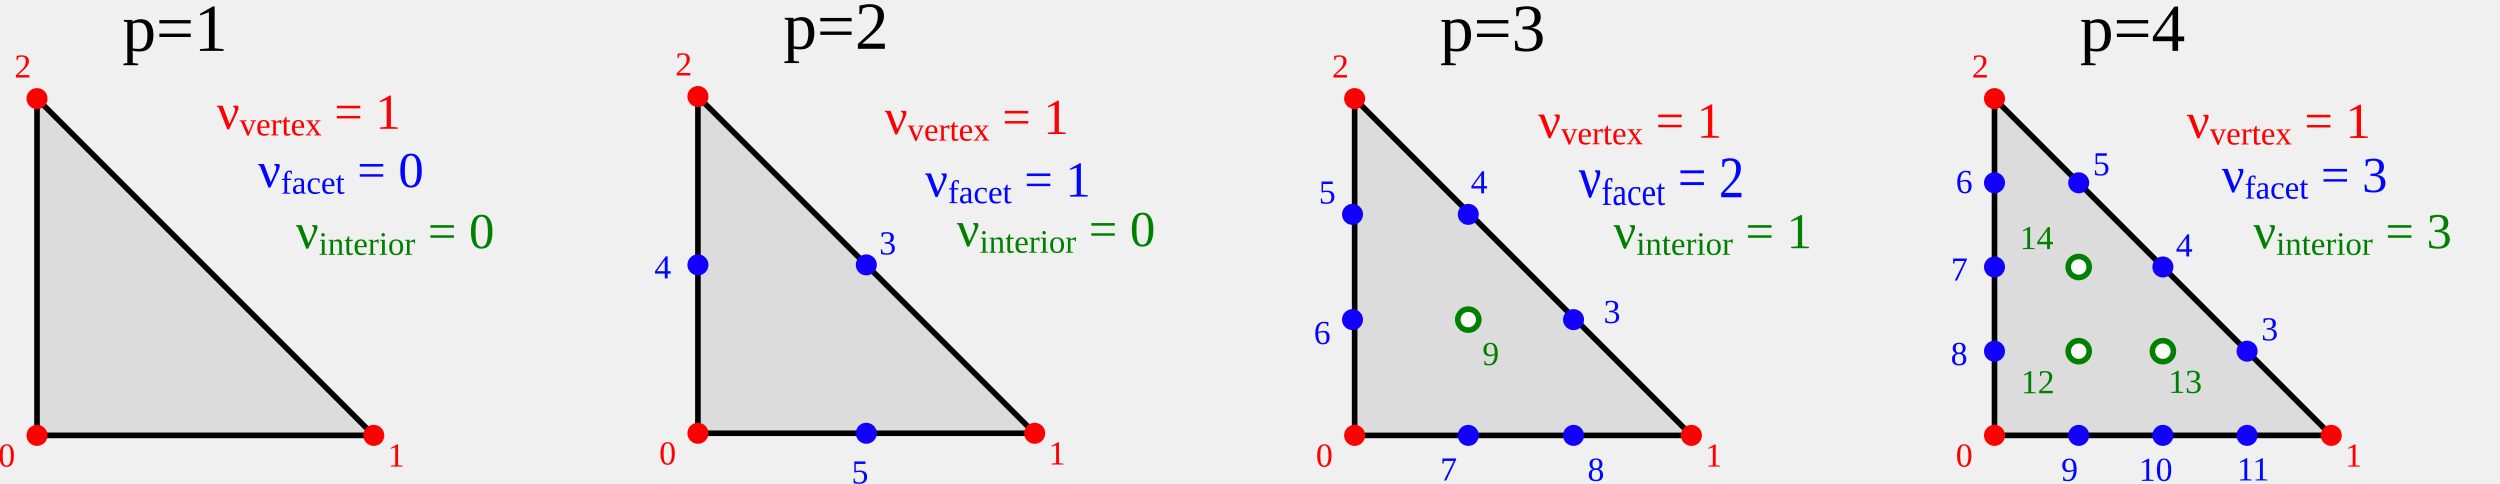
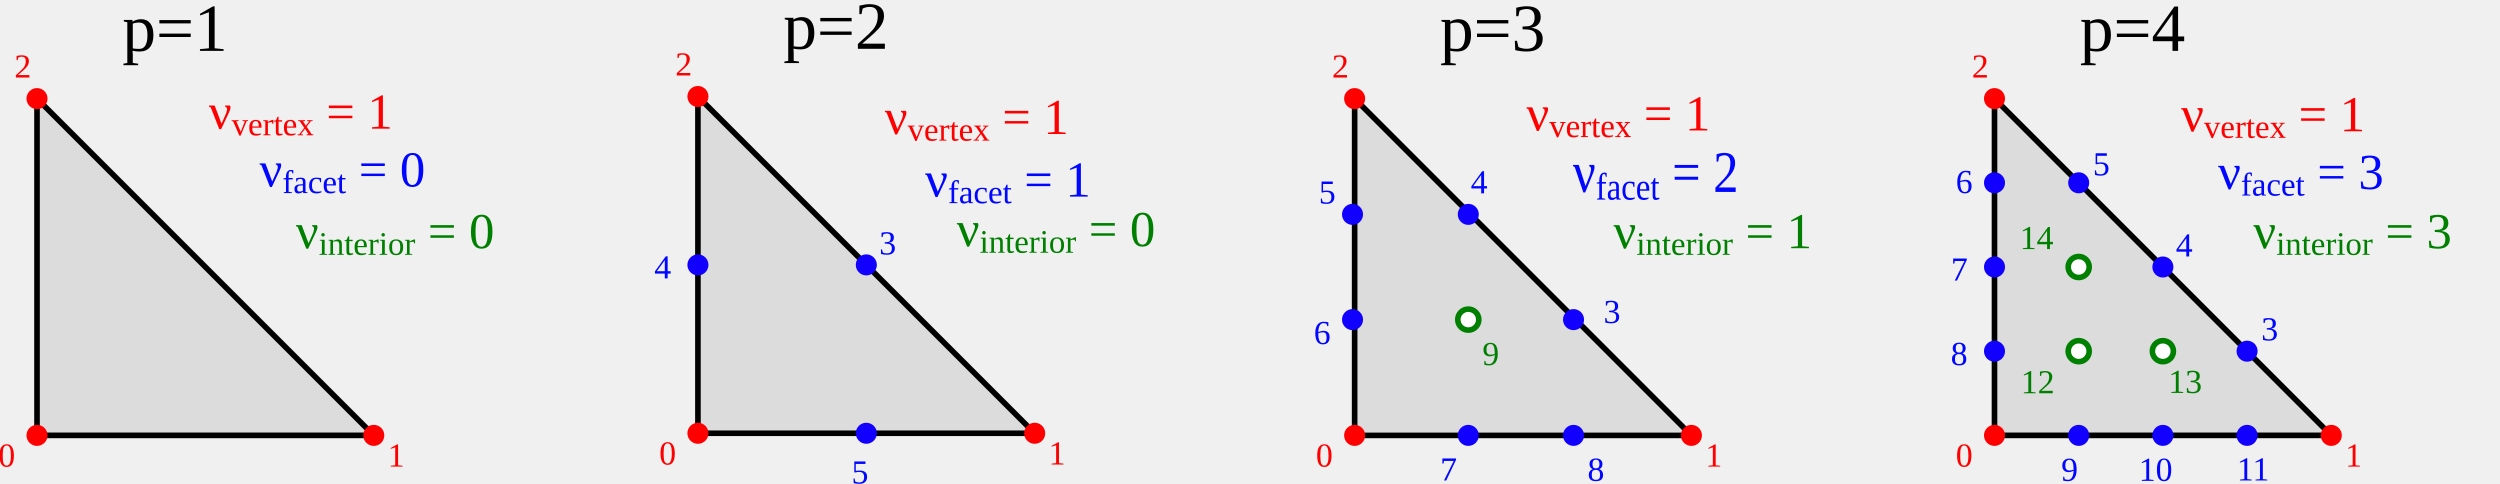
<svg xmlns="http://www.w3.org/2000/svg" width="314.258mm" height="60.814mm" viewBox="0 0 314.258 60.814" version="1.1" id="svg5">
  <defs id="defs2" />
  <g id="layer1" transform="translate(95.93369,-14.06313)">
    <path style="fill:#dcdcdc;fill-opacity:1;stroke:#000000;stroke-width:0.706;stroke-dasharray:none;stroke-opacity:1" d="m 154.781,26.458 v 42.333 l 42.333,10e-7 z" id="path1061" />
    <circle style="fill:#ff0000;fill-opacity:1;stroke:none;stroke-width:0.706;stroke-dasharray:none;stroke-opacity:1" id="path1117" cx="154.781" cy="68.792" r="1.323" />
    <ellipse style="fill:#ff0000;fill-opacity:1;stroke:none;stroke-width:0.706;stroke-dasharray:none;stroke-opacity:1" id="circle1119" cx="197.115" cy="68.792" rx="1.323" ry="1.323" />
    <circle style="fill:#1200ff;fill-opacity:1;stroke:none;stroke-width:0.706;stroke-dasharray:none;stroke-opacity:1" id="circle1127" cx="165.365" cy="68.792" r="1.323" />
    <ellipse style="fill:#1200ff;fill-opacity:1;stroke:none;stroke-width:0.706;stroke-dasharray:none;stroke-opacity:1" id="ellipse1129" cx="175.948" cy="68.792" rx="1.323" ry="1.323" />
    <ellipse style="fill:#1200ff;fill-opacity:1;stroke:none;stroke-width:0.706;stroke-dasharray:none;stroke-opacity:1" id="ellipse1131" cx="186.531" cy="68.792" rx="1.323" ry="1.323" />
    <ellipse style="fill:#1200ff;fill-opacity:1;stroke:none;stroke-width:0.706;stroke-dasharray:none;stroke-opacity:1" id="ellipse1133" cx="186.531" cy="58.208" rx="1.323" ry="1.323" />
    <ellipse style="fill:#ffffff;fill-opacity:1;stroke:#008000;stroke-width:0.706;stroke-dasharray:none;stroke-opacity:1" id="ellipse1135" cx="175.948" cy="58.208" rx="1.323" ry="1.323" />
    <ellipse style="fill:#ffffff;fill-opacity:1;stroke:#008000;stroke-width:0.706;stroke-dasharray:none;stroke-opacity:1" id="ellipse1137" cx="165.365" cy="58.208" rx="1.323" ry="1.323" />
    <ellipse style="fill:#1200ff;fill-opacity:1;stroke:none;stroke-width:0.706;stroke-dasharray:none;stroke-opacity:1" id="ellipse1139" cx="154.781" cy="58.208" rx="1.323" ry="1.323" />
    <ellipse style="fill:#1200ff;fill-opacity:1;stroke:none;stroke-width:0.706;stroke-dasharray:none;stroke-opacity:1" id="ellipse1141" cx="175.948" cy="47.625" rx="1.323" ry="1.323" />
    <ellipse style="fill:#ffffff;fill-opacity:1;stroke:#008000;stroke-width:0.706;stroke-dasharray:none;stroke-opacity:1" id="ellipse1143" cx="165.365" cy="47.625" rx="1.323" ry="1.323" />
    <ellipse style="fill:#1200ff;fill-opacity:1;stroke:none;stroke-width:0.706;stroke-dasharray:none;stroke-opacity:1" id="ellipse1145" cx="154.781" cy="47.625" rx="1.323" ry="1.323" />
    <ellipse style="fill:#1200ff;fill-opacity:1;stroke:none;stroke-width:0.706;stroke-dasharray:none;stroke-opacity:1" id="ellipse1147" cx="165.365" cy="37.042" rx="1.323" ry="1.323" />
    <ellipse style="fill:#1200ff;fill-opacity:1;stroke:none;stroke-width:0.706;stroke-dasharray:none;stroke-opacity:1" id="ellipse1149" cx="154.781" cy="37.042" rx="1.323" ry="1.323" />
    <ellipse style="fill:#ff0000;fill-opacity:1;stroke:none;stroke-width:0.706;stroke-dasharray:none;stroke-opacity:1" id="ellipse1151" cx="154.781" cy="26.458" rx="1.323" ry="1.323" />
    <text xml:space="preserve" style="font-size:4.233px;fill:#ffffff;fill-opacity:1;stroke:#ff0000;stroke-width:0.706;stroke-dasharray:none;stroke-opacity:1" x="149.921" y="72.718" id="text1207">
      <tspan id="tspan1205" style="font-size:4.233px;fill:#ff0000;fill-opacity:1;stroke:none;stroke-width:0.706;stroke-opacity:1" x="149.921" y="72.718">0</tspan>
    </text>
    <text xml:space="preserve" style="font-size:4.233px;fill:#ffffff;fill-opacity:1;stroke:#ff0000;stroke-width:0.706;stroke-dasharray:none;stroke-opacity:1" x="198.869" y="72.718" id="text1263">
      <tspan id="tspan1261" style="font-size:4.233px;fill:#ff0000;fill-opacity:1;stroke:none;stroke-width:0.706;stroke-opacity:1" x="198.869" y="72.718">1</tspan>
    </text>
    <text xml:space="preserve" style="font-size:4.233px;fill:#ffffff;fill-opacity:1;stroke:#ff0000;stroke-width:0.706;stroke-dasharray:none;stroke-opacity:1" x="151.932" y="23.812" id="text1267">
      <tspan id="tspan1265" style="font-size:4.233px;fill:#ff0000;fill-opacity:1;stroke:none;stroke-width:0.706;stroke-opacity:1" x="151.932" y="23.812">2</tspan>
    </text>
    <text xml:space="preserve" style="font-size:4.233px;fill:#0006ff;fill-opacity:1;stroke:none;stroke-width:0.706;stroke-dasharray:none;stroke-opacity:1" x="185.253" y="74.46" id="text1373">
      <tspan id="tspan1371" style="font-size:4.233px;fill:#0006ff;fill-opacity:1;stroke:none;stroke-width:0.706;stroke-opacity:1" x="185.253" y="74.46">11</tspan>
    </text>
    <text xml:space="preserve" style="font-size:4.233px;fill:#0006ff;fill-opacity:1;stroke:none;stroke-width:0.706;stroke-dasharray:none;stroke-opacity:1" x="188.32" y="56.843" id="text1479">
      <tspan id="tspan1477" style="font-size:4.233px;fill:#0006ff;fill-opacity:1;stroke:none;stroke-width:0.706;stroke-opacity:1" x="188.32" y="56.843">3</tspan>
    </text>
    <text xml:space="preserve" style="font-size:4.233px;fill:#0006ff;fill-opacity:1;stroke:none;stroke-width:0.706;stroke-dasharray:none;stroke-opacity:1" x="177.58" y="46.302" id="text1483">
      <tspan id="tspan1481" style="font-size:4.233px;fill:#0006ff;fill-opacity:1;stroke:none;stroke-width:0.706;stroke-opacity:1" x="177.58" y="46.302">4</tspan>
    </text>
    <text xml:space="preserve" style="font-size:4.233px;fill:#0006ff;fill-opacity:1;stroke:none;stroke-width:0.706;stroke-dasharray:none;stroke-opacity:1" x="167.153" y="36.096" id="text1487">
      <tspan id="tspan1485" style="font-size:4.233px;fill:#0006ff;fill-opacity:1;stroke:none;stroke-width:0.706;stroke-opacity:1" x="167.153" y="36.096">5</tspan>
    </text>
    <text xml:space="preserve" style="font-size:4.233px;fill:#0006ff;fill-opacity:1;stroke:none;stroke-width:0.706;stroke-dasharray:none;stroke-opacity:1" x="149.913" y="38.322" id="text1491">
      <tspan id="tspan1489" style="font-size:4.233px;fill:#0006ff;fill-opacity:1;stroke:none;stroke-width:0.706;stroke-opacity:1" x="149.913" y="38.322">6</tspan>
    </text>
    <text xml:space="preserve" style="font-size:4.233px;fill:#0006ff;fill-opacity:1;stroke:none;stroke-width:0.706;stroke-dasharray:none;stroke-opacity:1" x="149.303" y="49.325" id="text1495">
      <tspan id="tspan1493" style="font-size:4.233px;fill:#0006ff;fill-opacity:1;stroke:none;stroke-width:0.706;stroke-opacity:1" x="149.303" y="49.325">7</tspan>
    </text>
    <text xml:space="preserve" style="font-size:4.233px;fill:#0006ff;fill-opacity:1;stroke:none;stroke-width:0.706;stroke-dasharray:none;stroke-opacity:1" x="149.282" y="59.95" id="text1499">
      <tspan id="tspan1497" style="font-size:4.233px;fill:#0006ff;fill-opacity:1;stroke:none;stroke-width:0.706;stroke-opacity:1" x="149.282" y="59.95">8</tspan>
    </text>
    <text xml:space="preserve" style="font-size:4.233px;fill:#0006ff;fill-opacity:1;stroke:none;stroke-width:0.706;stroke-dasharray:none;stroke-opacity:1" x="163.163" y="74.502" id="text1503">
      <tspan id="tspan1501" style="font-size:4.233px;fill:#0006ff;fill-opacity:1;stroke:none;stroke-width:0.706;stroke-opacity:1" x="163.163" y="74.502">9</tspan>
    </text>
    <text xml:space="preserve" style="font-size:4.233px;fill:#0006ff;fill-opacity:1;stroke:none;stroke-width:0.706;stroke-dasharray:none;stroke-opacity:1" x="172.925" y="74.507" id="text1511">
      <tspan id="tspan1509" style="font-size:4.233px;fill:#0006ff;fill-opacity:1;stroke:none;stroke-width:0.706;stroke-opacity:1" x="172.925" y="74.507">10</tspan>
    </text>
    <text xml:space="preserve" style="font-size:4.233px;fill:#008000;fill-opacity:1;stroke:none;stroke-width:0.706;stroke-dasharray:none;stroke-opacity:1" x="176.638" y="63.458" id="text1515">
      <tspan id="tspan1513" style="font-size:4.233px;fill:#008000;fill-opacity:1;stroke:none;stroke-width:0.706;stroke-opacity:1" x="176.638" y="63.458">13</tspan>
    </text>
    <text xml:space="preserve" style="font-size:4.233px;fill:#008000;fill-opacity:1;stroke:none;stroke-width:0.706;stroke-dasharray:none;stroke-opacity:1" x="158.096" y="63.5" id="text1519">
      <tspan id="tspan1517" style="font-size:4.233px;fill:#008000;fill-opacity:1;stroke:none;stroke-width:0.706;stroke-opacity:1" x="158.096" y="63.5">12</tspan>
    </text>
    <text xml:space="preserve" style="font-size:4.233px;fill:#008000;fill-opacity:1;stroke:none;stroke-width:0.706;stroke-dasharray:none;stroke-opacity:1" x="157.96" y="45.373" id="text1523">
      <tspan id="tspan1521" style="font-size:4.233px;fill:#008000;fill-opacity:1;stroke:none;stroke-width:0.706;stroke-opacity:1" x="157.96" y="45.373">14</tspan>
    </text>
-     <text xml:space="preserve" style="font-size:6.35px;fill:#0006ff;fill-opacity:1;stroke:none;stroke-width:0.706;stroke-dasharray:none;stroke-opacity:1" x="183.352" y="38.201" id="text1629">
-       <tspan id="tspan1627" style="font-size:6.35px;stroke-width:0.706" x="183.352" y="38.201">ν<tspan style="font-size:65%;baseline-shift:sub" id="tspan2357">facet</tspan> = 3</tspan>
+     <text xml:space="preserve" style="font-size:6.35px;fill:#0006ff;fill-opacity:1;stroke:none;stroke-width:0.706;stroke-dasharray:none;stroke-opacity:1" x="182.887" y="37.82" id="text1629">
+       <tspan id="tspan1627" style="font-size:6.35px;stroke-width:0.706" x="182.887" y="37.82">ν<tspan style="font-size:65%;baseline-shift:sub" id="tspan2357">facet</tspan> = 3</tspan>
    </text>
    <text xml:space="preserve" style="font-size:6.35px;fill:#0006ff;fill-opacity:1;stroke:none;stroke-width:0.706;stroke-dasharray:none;stroke-opacity:1" x="54.24" y="63.5" id="text2361">
      <tspan id="tspan2359" style="stroke-width:0.706" x="54.24" y="63.5" />
    </text>
-     <text xml:space="preserve" style="font-size:6.35px;fill:#ff0000;fill-opacity:1;stroke:none;stroke-width:0.706;stroke-dasharray:none;stroke-opacity:1" x="178.972" y="31.396" id="text2365">
-       <tspan id="tspan2363" style="fill:#ff0000;fill-opacity:1;stroke-width:0.706" x="178.972" y="31.396">ν<tspan style="font-size:65%;baseline-shift:sub" id="tspan2473">vertex</tspan> = 1</tspan>
+     <text xml:space="preserve" style="font-size:6.35px;fill:#ff0000;fill-opacity:1;stroke:none;stroke-width:0.706;stroke-dasharray:none;stroke-opacity:1" x="178.24" y="30.561" id="text2365">
+       <tspan id="tspan2363" style="fill:#ff0000;fill-opacity:1;stroke-width:0.706" x="178.24" y="30.561">ν<tspan style="font-size:65%;baseline-shift:sub" id="tspan2473">vertex</tspan> = 1</tspan>
    </text>
    <text xml:space="preserve" style="font-size:6.35px;fill:#008000;fill-opacity:1;stroke:none;stroke-width:0.706;stroke-dasharray:none;stroke-opacity:1" x="187.314" y="45.269" id="text2369">
      <tspan id="tspan2367" style="fill:#008000;fill-opacity:1;stroke-width:0.706" x="187.314" y="45.269">ν<tspan style="font-size:65%;baseline-shift:sub" id="tspan2475">interior</tspan> = 3</tspan>
    </text>
    <text xml:space="preserve" style="font-size:8.467px;fill:#008000;fill-opacity:1;stroke:none;stroke-width:0.706;stroke-dasharray:none;stroke-opacity:1" x="165.506" y="20.458" id="text2479">
      <tspan id="tspan2477" style="font-size:8.467px;fill:#000000;fill-opacity:1;stroke-width:0.706" x="165.506" y="20.458">p=4</tspan>
    </text>
    <path style="fill:#dcdcdc;fill-opacity:1;stroke:#000000;stroke-width:0.706;stroke-dasharray:none;stroke-opacity:1" d="M -8.202,26.194 V 68.527 l 42.333,10e-7 z" id="path2583" />
    <circle style="fill:#ff0000;fill-opacity:1;stroke:none;stroke-width:0.706;stroke-dasharray:none;stroke-opacity:1" id="circle2585" cx="-8.202" cy="68.527" r="1.323" />
    <ellipse style="fill:#ff0000;fill-opacity:1;stroke:none;stroke-width:0.706;stroke-dasharray:none;stroke-opacity:1" id="ellipse2587" cx="34.131" cy="68.527" rx="1.323" ry="1.323" />
    <ellipse style="fill:#1200ff;fill-opacity:1;stroke:none;stroke-width:0.706;stroke-dasharray:none;stroke-opacity:1" id="ellipse2591" cx="12.965" cy="68.527" rx="1.323" ry="1.323" />
    <ellipse style="fill:#1200ff;fill-opacity:1;stroke:none;stroke-width:0.706;stroke-dasharray:none;stroke-opacity:1" id="ellipse2603" cx="12.965" cy="47.36" rx="1.323" ry="1.323" />
    <ellipse style="fill:#1200ff;fill-opacity:1;stroke:none;stroke-width:0.706;stroke-dasharray:none;stroke-opacity:1" id="ellipse2607" cx="-8.202" cy="47.36" rx="1.323" ry="1.323" />
    <ellipse style="fill:#ff0000;fill-opacity:1;stroke:none;stroke-width:0.706;stroke-dasharray:none;stroke-opacity:1" id="ellipse2613" cx="-8.202" cy="26.194" rx="1.323" ry="1.323" />
    <text xml:space="preserve" style="font-size:4.233px;fill:#ffffff;fill-opacity:1;stroke:#ff0000;stroke-width:0.706;stroke-dasharray:none;stroke-opacity:1" x="-13.062" y="72.453" id="text2617">
      <tspan id="tspan2615" style="font-size:4.233px;fill:#ff0000;fill-opacity:1;stroke:none;stroke-width:0.706;stroke-opacity:1" x="-13.062" y="72.453">0</tspan>
    </text>
    <text xml:space="preserve" style="font-size:4.233px;fill:#ffffff;fill-opacity:1;stroke:#ff0000;stroke-width:0.706;stroke-dasharray:none;stroke-opacity:1" x="35.886" y="72.453" id="text2621">
      <tspan id="tspan2619" style="font-size:4.233px;fill:#ff0000;fill-opacity:1;stroke:none;stroke-width:0.706;stroke-opacity:1" x="35.886" y="72.453">1</tspan>
    </text>
    <text xml:space="preserve" style="font-size:4.233px;fill:#ffffff;fill-opacity:1;stroke:#ff0000;stroke-width:0.706;stroke-dasharray:none;stroke-opacity:1" x="-11.051" y="23.548" id="text2625">
      <tspan id="tspan2623" style="font-size:4.233px;fill:#ff0000;fill-opacity:1;stroke:none;stroke-width:0.706;stroke-opacity:1" x="-11.051" y="23.548">2</tspan>
    </text>
    <text xml:space="preserve" style="font-size:4.233px;fill:#0006ff;fill-opacity:1;stroke:none;stroke-width:0.706;stroke-dasharray:none;stroke-opacity:1" x="14.597" y="46.037" id="text2637">
      <tspan id="tspan2635" style="font-size:4.233px;fill:#0006ff;fill-opacity:1;stroke:none;stroke-width:0.706;stroke-opacity:1" x="14.597" y="46.037">3</tspan>
    </text>
    <text xml:space="preserve" style="font-size:4.233px;fill:#0006ff;fill-opacity:1;stroke:none;stroke-width:0.706;stroke-dasharray:none;stroke-opacity:1" x="-13.68" y="49.06" id="text2649">
      <tspan id="tspan2647" style="font-size:4.233px;fill:#0006ff;fill-opacity:1;stroke:none;stroke-width:0.706;stroke-opacity:1" x="-13.68" y="49.06">4</tspan>
    </text>
    <text xml:space="preserve" style="font-size:4.233px;fill:#0006ff;fill-opacity:1;stroke:none;stroke-width:0.706;stroke-dasharray:none;stroke-opacity:1" x="11.11" y="74.835" id="text2661">
      <tspan id="tspan2659" style="font-size:4.233px;fill:#0006ff;fill-opacity:1;stroke:none;stroke-width:0.706;stroke-opacity:1" x="11.11" y="74.835">5</tspan>
    </text>
    <text xml:space="preserve" style="font-size:6.35px;fill:#0006ff;fill-opacity:1;stroke:none;stroke-width:0.706;stroke-dasharray:none;stroke-opacity:1" x="20.354" y="38.775" id="text2679">
      <tspan id="tspan2677" style="font-size:6.35px;stroke-width:0.706" x="20.354" y="38.775">ν<tspan style="font-size:65%;baseline-shift:sub" id="tspan2675">facet</tspan> = 1</tspan>
    </text>
    <text xml:space="preserve" style="font-size:6.35px;fill:#ff0000;fill-opacity:1;stroke:none;stroke-width:0.706;stroke-dasharray:none;stroke-opacity:1" x="15.286" y="30.91" id="text2685">
      <tspan id="tspan2683" style="fill:#ff0000;fill-opacity:1;stroke-width:0.706" x="15.286" y="30.91">ν<tspan style="font-size:65%;baseline-shift:sub" id="tspan2681">vertex</tspan> = 1</tspan>
    </text>
    <text xml:space="preserve" style="font-size:6.35px;fill:#008000;fill-opacity:1;stroke:none;stroke-width:0.706;stroke-dasharray:none;stroke-opacity:1" x="24.331" y="45.005" id="text2691">
      <tspan id="tspan2689" style="fill:#008000;fill-opacity:1;stroke-width:0.706" x="24.331" y="45.005">ν<tspan style="font-size:65%;baseline-shift:sub" id="tspan2687">interior</tspan> = 0</tspan>
    </text>
    <text xml:space="preserve" style="font-size:8.467px;fill:#008000;fill-opacity:1;stroke:none;stroke-width:0.706;stroke-dasharray:none;stroke-opacity:1" x="2.523" y="20.193" id="text2695">
      <tspan id="tspan2693" style="font-size:8.467px;fill:#000000;fill-opacity:1;stroke-width:0.706" x="2.523" y="20.193">p=2</tspan>
    </text>
    <path style="fill:#dcdcdc;fill-opacity:1;stroke:#000000;stroke-width:0.706;stroke-dasharray:none;stroke-opacity:1" d="M 74.348,26.458 V 68.792 l 42.333,10e-7 z" id="path2697" />
    <circle style="fill:#ff0000;fill-opacity:1;stroke:none;stroke-width:0.706;stroke-dasharray:none;stroke-opacity:1" id="circle2699" cx="74.348" cy="68.792" r="1.323" />
    <ellipse style="fill:#ff0000;fill-opacity:1;stroke:none;stroke-width:0.706;stroke-dasharray:none;stroke-opacity:1" id="ellipse2701" cx="116.681" cy="68.792" rx="1.323" ry="1.323" />
    <circle style="fill:#1200ff;fill-opacity:1;stroke:none;stroke-width:0.706;stroke-dasharray:none;stroke-opacity:1" id="circle2703" cx="88.635" cy="68.792" r="1.323" />
    <ellipse style="fill:#1200ff;fill-opacity:1;stroke:none;stroke-width:0.706;stroke-dasharray:none;stroke-opacity:1" id="ellipse2707" cx="101.865" cy="68.792" rx="1.323" ry="1.323" />
    <ellipse style="fill:#1200ff;fill-opacity:1;stroke:none;stroke-width:0.706;stroke-dasharray:none;stroke-opacity:1" id="ellipse2709" cx="101.865" cy="54.24" rx="1.323" ry="1.323" />
    <ellipse style="fill:#ffffff;fill-opacity:1;stroke:#008000;stroke-width:0.706;stroke-dasharray:none;stroke-opacity:1" id="ellipse2713" cx="88.635" cy="54.24" rx="1.323" ry="1.323" />
    <ellipse style="fill:#1200ff;fill-opacity:1;stroke:none;stroke-width:0.706;stroke-dasharray:none;stroke-opacity:1" id="ellipse2715" cx="74.083" cy="54.24" rx="1.323" ry="1.323" />
    <ellipse style="fill:#1200ff;fill-opacity:1;stroke:none;stroke-width:0.706;stroke-dasharray:none;stroke-opacity:1" id="ellipse2723" cx="88.635" cy="41.01" rx="1.323" ry="1.323" />
    <ellipse style="fill:#1200ff;fill-opacity:1;stroke:none;stroke-width:0.706;stroke-dasharray:none;stroke-opacity:1" id="ellipse2725" cx="74.083" cy="41.01" rx="1.323" ry="1.323" />
    <ellipse style="fill:#ff0000;fill-opacity:1;stroke:none;stroke-width:0.706;stroke-dasharray:none;stroke-opacity:1" id="ellipse2727" cx="74.348" cy="26.458" rx="1.323" ry="1.323" />
    <text xml:space="preserve" style="font-size:4.233px;fill:#ffffff;fill-opacity:1;stroke:#ff0000;stroke-width:0.706;stroke-dasharray:none;stroke-opacity:1" x="69.488" y="72.718" id="text2731">
      <tspan id="tspan2729" style="font-size:4.233px;fill:#ff0000;fill-opacity:1;stroke:none;stroke-width:0.706;stroke-opacity:1" x="69.488" y="72.718">0</tspan>
    </text>
    <text xml:space="preserve" style="font-size:4.233px;fill:#ffffff;fill-opacity:1;stroke:#ff0000;stroke-width:0.706;stroke-dasharray:none;stroke-opacity:1" x="118.436" y="72.718" id="text2735">
      <tspan id="tspan2733" style="font-size:4.233px;fill:#ff0000;fill-opacity:1;stroke:none;stroke-width:0.706;stroke-opacity:1" x="118.436" y="72.718">1</tspan>
    </text>
    <text xml:space="preserve" style="font-size:4.233px;fill:#ffffff;fill-opacity:1;stroke:#ff0000;stroke-width:0.706;stroke-dasharray:none;stroke-opacity:1" x="71.499" y="23.813" id="text2739">
      <tspan id="tspan2737" style="font-size:4.233px;fill:#ff0000;fill-opacity:1;stroke:none;stroke-width:0.706;stroke-opacity:1" x="71.499" y="23.813">2</tspan>
    </text>
    <text xml:space="preserve" style="font-size:4.233px;fill:#0006ff;fill-opacity:1;stroke:none;stroke-width:0.706;stroke-dasharray:none;stroke-opacity:1" x="103.624" y="74.502" id="text2743">
      <tspan id="tspan2741" style="font-size:4.233px;fill:#0006ff;fill-opacity:1;stroke:none;stroke-width:0.706;stroke-opacity:1" x="103.624" y="74.502">8</tspan>
    </text>
    <text xml:space="preserve" style="font-size:4.233px;fill:#0006ff;fill-opacity:1;stroke:none;stroke-width:0.706;stroke-dasharray:none;stroke-opacity:1" x="105.643" y="54.659" id="text2747">
      <tspan id="tspan2745" style="font-size:4.233px;fill:#0006ff;fill-opacity:1;stroke:none;stroke-width:0.706;stroke-opacity:1" x="105.643" y="54.659">3</tspan>
    </text>
    <text xml:space="preserve" style="font-size:4.233px;fill:#0006ff;fill-opacity:1;stroke:none;stroke-width:0.706;stroke-dasharray:none;stroke-opacity:1" x="88.944" y="38.365" id="text2755">
      <tspan id="tspan2753" style="font-size:4.233px;fill:#0006ff;fill-opacity:1;stroke:none;stroke-width:0.706;stroke-opacity:1" x="88.944" y="38.365">4</tspan>
    </text>
    <text xml:space="preserve" style="font-size:4.233px;fill:#0006ff;fill-opacity:1;stroke:none;stroke-width:0.706;stroke-dasharray:none;stroke-opacity:1" x="69.848" y="39.645" id="text2759">
      <tspan id="tspan2757" style="font-size:4.233px;fill:#0006ff;fill-opacity:1;stroke:none;stroke-width:0.706;stroke-opacity:1" x="69.848" y="39.645">5</tspan>
    </text>
    <text xml:space="preserve" style="font-size:4.233px;fill:#0006ff;fill-opacity:1;stroke:none;stroke-width:0.706;stroke-dasharray:none;stroke-opacity:1" x="69.215" y="57.305" id="text2767">
      <tspan id="tspan2765" style="font-size:4.233px;fill:#0006ff;fill-opacity:1;stroke:none;stroke-width:0.706;stroke-opacity:1" x="69.215" y="57.305">6</tspan>
    </text>
    <text xml:space="preserve" style="font-size:4.233px;fill:#0006ff;fill-opacity:1;stroke:none;stroke-width:0.706;stroke-dasharray:none;stroke-opacity:1" x="85.098" y="74.46" id="text2771">
      <tspan id="tspan2769" style="font-size:4.233px;fill:#0006ff;fill-opacity:1;stroke:none;stroke-width:0.706;stroke-opacity:1" x="85.098" y="74.46">7</tspan>
    </text>
    <text xml:space="preserve" style="font-size:4.233px;fill:#008000;fill-opacity:1;stroke:none;stroke-width:0.706;stroke-dasharray:none;stroke-opacity:1" x="90.403" y="59.95" id="text2783">
      <tspan id="tspan2781" style="font-size:4.233px;fill:#008000;fill-opacity:1;stroke:none;stroke-width:0.706;stroke-opacity:1" x="90.403" y="59.95">9</tspan>
    </text>
-     <text xml:space="preserve" style="font-size:6.859px;fill:#0006ff;fill-opacity:1;stroke:none;stroke-width:0.762;stroke-dasharray:none;stroke-opacity:1" x="110.72" y="35.981" id="text2793" transform="scale(0.9258168,1.080127)">
-       <tspan id="tspan2791" style="font-size:6.859px;stroke-width:0.762" x="110.72" y="35.981">ν<tspan style="font-size:4.458px;baseline-shift:sub;stroke-width:0.762" id="tspan2789">facet</tspan> = 2</tspan>
+     <text xml:space="preserve" style="font-size:6.859px;fill:#0006ff;fill-opacity:1;stroke:none;stroke-width:0.762;stroke-dasharray:none;stroke-opacity:1" x="109.938" y="35.353" id="text2793" transform="scale(0.9258168,1.080127)">
+       <tspan id="tspan2791" style="font-size:6.859px;stroke-width:0.762" x="109.938" y="35.353">ν<tspan style="font-size:4.458px;baseline-shift:sub;stroke-width:0.762" id="tspan2789">facet</tspan> = 2</tspan>
    </text>
-     <text xml:space="preserve" style="font-size:6.35px;fill:#ff0000;fill-opacity:1;stroke:none;stroke-width:0.706;stroke-dasharray:none;stroke-opacity:1" x="97.421" y="31.372" id="text2799">
-       <tspan id="tspan2797" style="fill:#ff0000;fill-opacity:1;stroke-width:0.706" x="97.421" y="31.372">ν<tspan style="font-size:65%;baseline-shift:sub" id="tspan2795">vertex</tspan> = 1</tspan>
+     <text xml:space="preserve" style="font-size:6.35px;fill:#ff0000;fill-opacity:1;stroke:none;stroke-width:0.706;stroke-dasharray:none;stroke-opacity:1" x="95.94" y="30.461" id="text2799">
+       <tspan id="tspan2797" style="fill:#ff0000;fill-opacity:1;stroke-width:0.706" x="95.94" y="30.461">ν<tspan style="font-size:65%;baseline-shift:sub" id="tspan2795">vertex</tspan> = 1</tspan>
    </text>
    <text xml:space="preserve" style="font-size:6.35px;fill:#008000;fill-opacity:1;stroke:none;stroke-width:0.706;stroke-dasharray:none;stroke-opacity:1" x="106.881" y="45.269" id="text2805">
      <tspan id="tspan2803" style="fill:#008000;fill-opacity:1;stroke-width:0.706" x="106.881" y="45.269">ν<tspan style="font-size:65%;baseline-shift:sub" id="tspan2801">interior</tspan> = 1</tspan>
    </text>
    <text xml:space="preserve" style="font-size:8.467px;fill:#008000;fill-opacity:1;stroke:none;stroke-width:0.706;stroke-dasharray:none;stroke-opacity:1" x="85.073" y="20.458" id="text2809">
      <tspan id="tspan2807" style="font-size:8.467px;fill:#000000;fill-opacity:1;stroke-width:0.706" x="85.073" y="20.458">p=3</tspan>
    </text>
    <path style="fill:#dcdcdc;fill-opacity:1;stroke:#000000;stroke-width:0.706;stroke-dasharray:none;stroke-opacity:1" d="m -91.281,26.458 v 42.333 l 42.333,10e-7 z" id="path2811" />
    <circle style="fill:#ff0000;fill-opacity:1;stroke:none;stroke-width:0.706;stroke-dasharray:none;stroke-opacity:1" id="circle2813" cx="-91.281" cy="68.792" r="1.323" />
    <ellipse style="fill:#ff0000;fill-opacity:1;stroke:none;stroke-width:0.706;stroke-dasharray:none;stroke-opacity:1" id="ellipse2815" cx="-48.948" cy="68.792" rx="1.323" ry="1.323" />
    <ellipse style="fill:#ff0000;fill-opacity:1;stroke:none;stroke-width:0.706;stroke-dasharray:none;stroke-opacity:1" id="ellipse2823" cx="-91.281" cy="26.458" rx="1.323" ry="1.323" />
    <text xml:space="preserve" style="font-size:4.233px;fill:#ffffff;fill-opacity:1;stroke:#ff0000;stroke-width:0.706;stroke-dasharray:none;stroke-opacity:1" x="-96.141" y="72.718" id="text2827">
      <tspan id="tspan2825" style="font-size:4.233px;fill:#ff0000;fill-opacity:1;stroke:none;stroke-width:0.706;stroke-opacity:1" x="-96.141" y="72.718">0</tspan>
    </text>
    <text xml:space="preserve" style="font-size:4.233px;fill:#ffffff;fill-opacity:1;stroke:#ff0000;stroke-width:0.706;stroke-dasharray:none;stroke-opacity:1" x="-47.193" y="72.718" id="text2831">
      <tspan id="tspan2829" style="font-size:4.233px;fill:#ff0000;fill-opacity:1;stroke:none;stroke-width:0.706;stroke-opacity:1" x="-47.193" y="72.718">1</tspan>
    </text>
    <text xml:space="preserve" style="font-size:4.233px;fill:#ffffff;fill-opacity:1;stroke:#ff0000;stroke-width:0.706;stroke-dasharray:none;stroke-opacity:1" x="-94.13" y="23.812" id="text2835">
      <tspan id="tspan2833" style="font-size:4.233px;fill:#ff0000;fill-opacity:1;stroke:none;stroke-width:0.706;stroke-opacity:1" x="-94.13" y="23.812">2</tspan>
    </text>
-     <text xml:space="preserve" style="font-size:6.35px;fill:#0006ff;fill-opacity:1;stroke:none;stroke-width:0.706;stroke-dasharray:none;stroke-opacity:1" x="-63.498" y="37.584" id="text2853">
-       <tspan id="tspan2851" style="font-size:6.35px;stroke-width:0.706" x="-63.498" y="37.584">ν<tspan style="font-size:65%;baseline-shift:sub" id="tspan2551">facet</tspan> = 0</tspan>
+     <text xml:space="preserve" style="font-size:6.35px;fill:#0006ff;fill-opacity:1;stroke:none;stroke-width:0.706;stroke-dasharray:none;stroke-opacity:1" x="-63.308" y="37.506" id="text2853">
+       <tspan id="tspan2851" style="font-size:6.35px;stroke-width:0.706" x="-63.308" y="37.506">ν<tspan style="font-size:65%;baseline-shift:sub" id="tspan2551">facet</tspan> = 0</tspan>
    </text>
-     <text xml:space="preserve" style="font-size:6.35px;fill:#ff0000;fill-opacity:1;stroke:none;stroke-width:0.706;stroke-dasharray:none;stroke-opacity:1" x="-68.679" y="30.254" id="text2859">
-       <tspan id="tspan2857" style="fill:#ff0000;fill-opacity:1;stroke-width:0.706" x="-68.679" y="30.254">ν<tspan style="font-size:65%;baseline-shift:sub" id="tspan2855">vertex</tspan> = 1</tspan>
+     <text xml:space="preserve" style="font-size:6.35px;fill:#ff0000;fill-opacity:1;stroke:none;stroke-width:0.706;stroke-dasharray:none;stroke-opacity:1" x="-69.683" y="30.238" id="text2859">
+       <tspan id="tspan2857" style="fill:#ff0000;fill-opacity:1;stroke-width:0.706" x="-69.683" y="30.238">ν<tspan style="font-size:65%;baseline-shift:sub" id="tspan2855">vertex</tspan> = 1</tspan>
    </text>
    <text xml:space="preserve" style="font-size:6.35px;fill:#008000;fill-opacity:1;stroke:none;stroke-width:0.706;stroke-dasharray:none;stroke-opacity:1" x="-58.748" y="45.269" id="text2865">
      <tspan id="tspan2863" style="fill:#008000;fill-opacity:1;stroke-width:0.706" x="-58.748" y="45.269">ν<tspan style="font-size:65%;baseline-shift:sub" id="tspan2861">interior</tspan> = 0</tspan>
    </text>
    <text xml:space="preserve" style="font-size:8.467px;fill:#008000;fill-opacity:1;stroke:none;stroke-width:0.706;stroke-dasharray:none;stroke-opacity:1" x="-80.556" y="20.458" id="text2869">
      <tspan id="tspan2867" style="font-size:8.467px;fill:#000000;fill-opacity:1;stroke-width:0.706" x="-80.556" y="20.458">p=1</tspan>
    </text>
  </g>
</svg>
